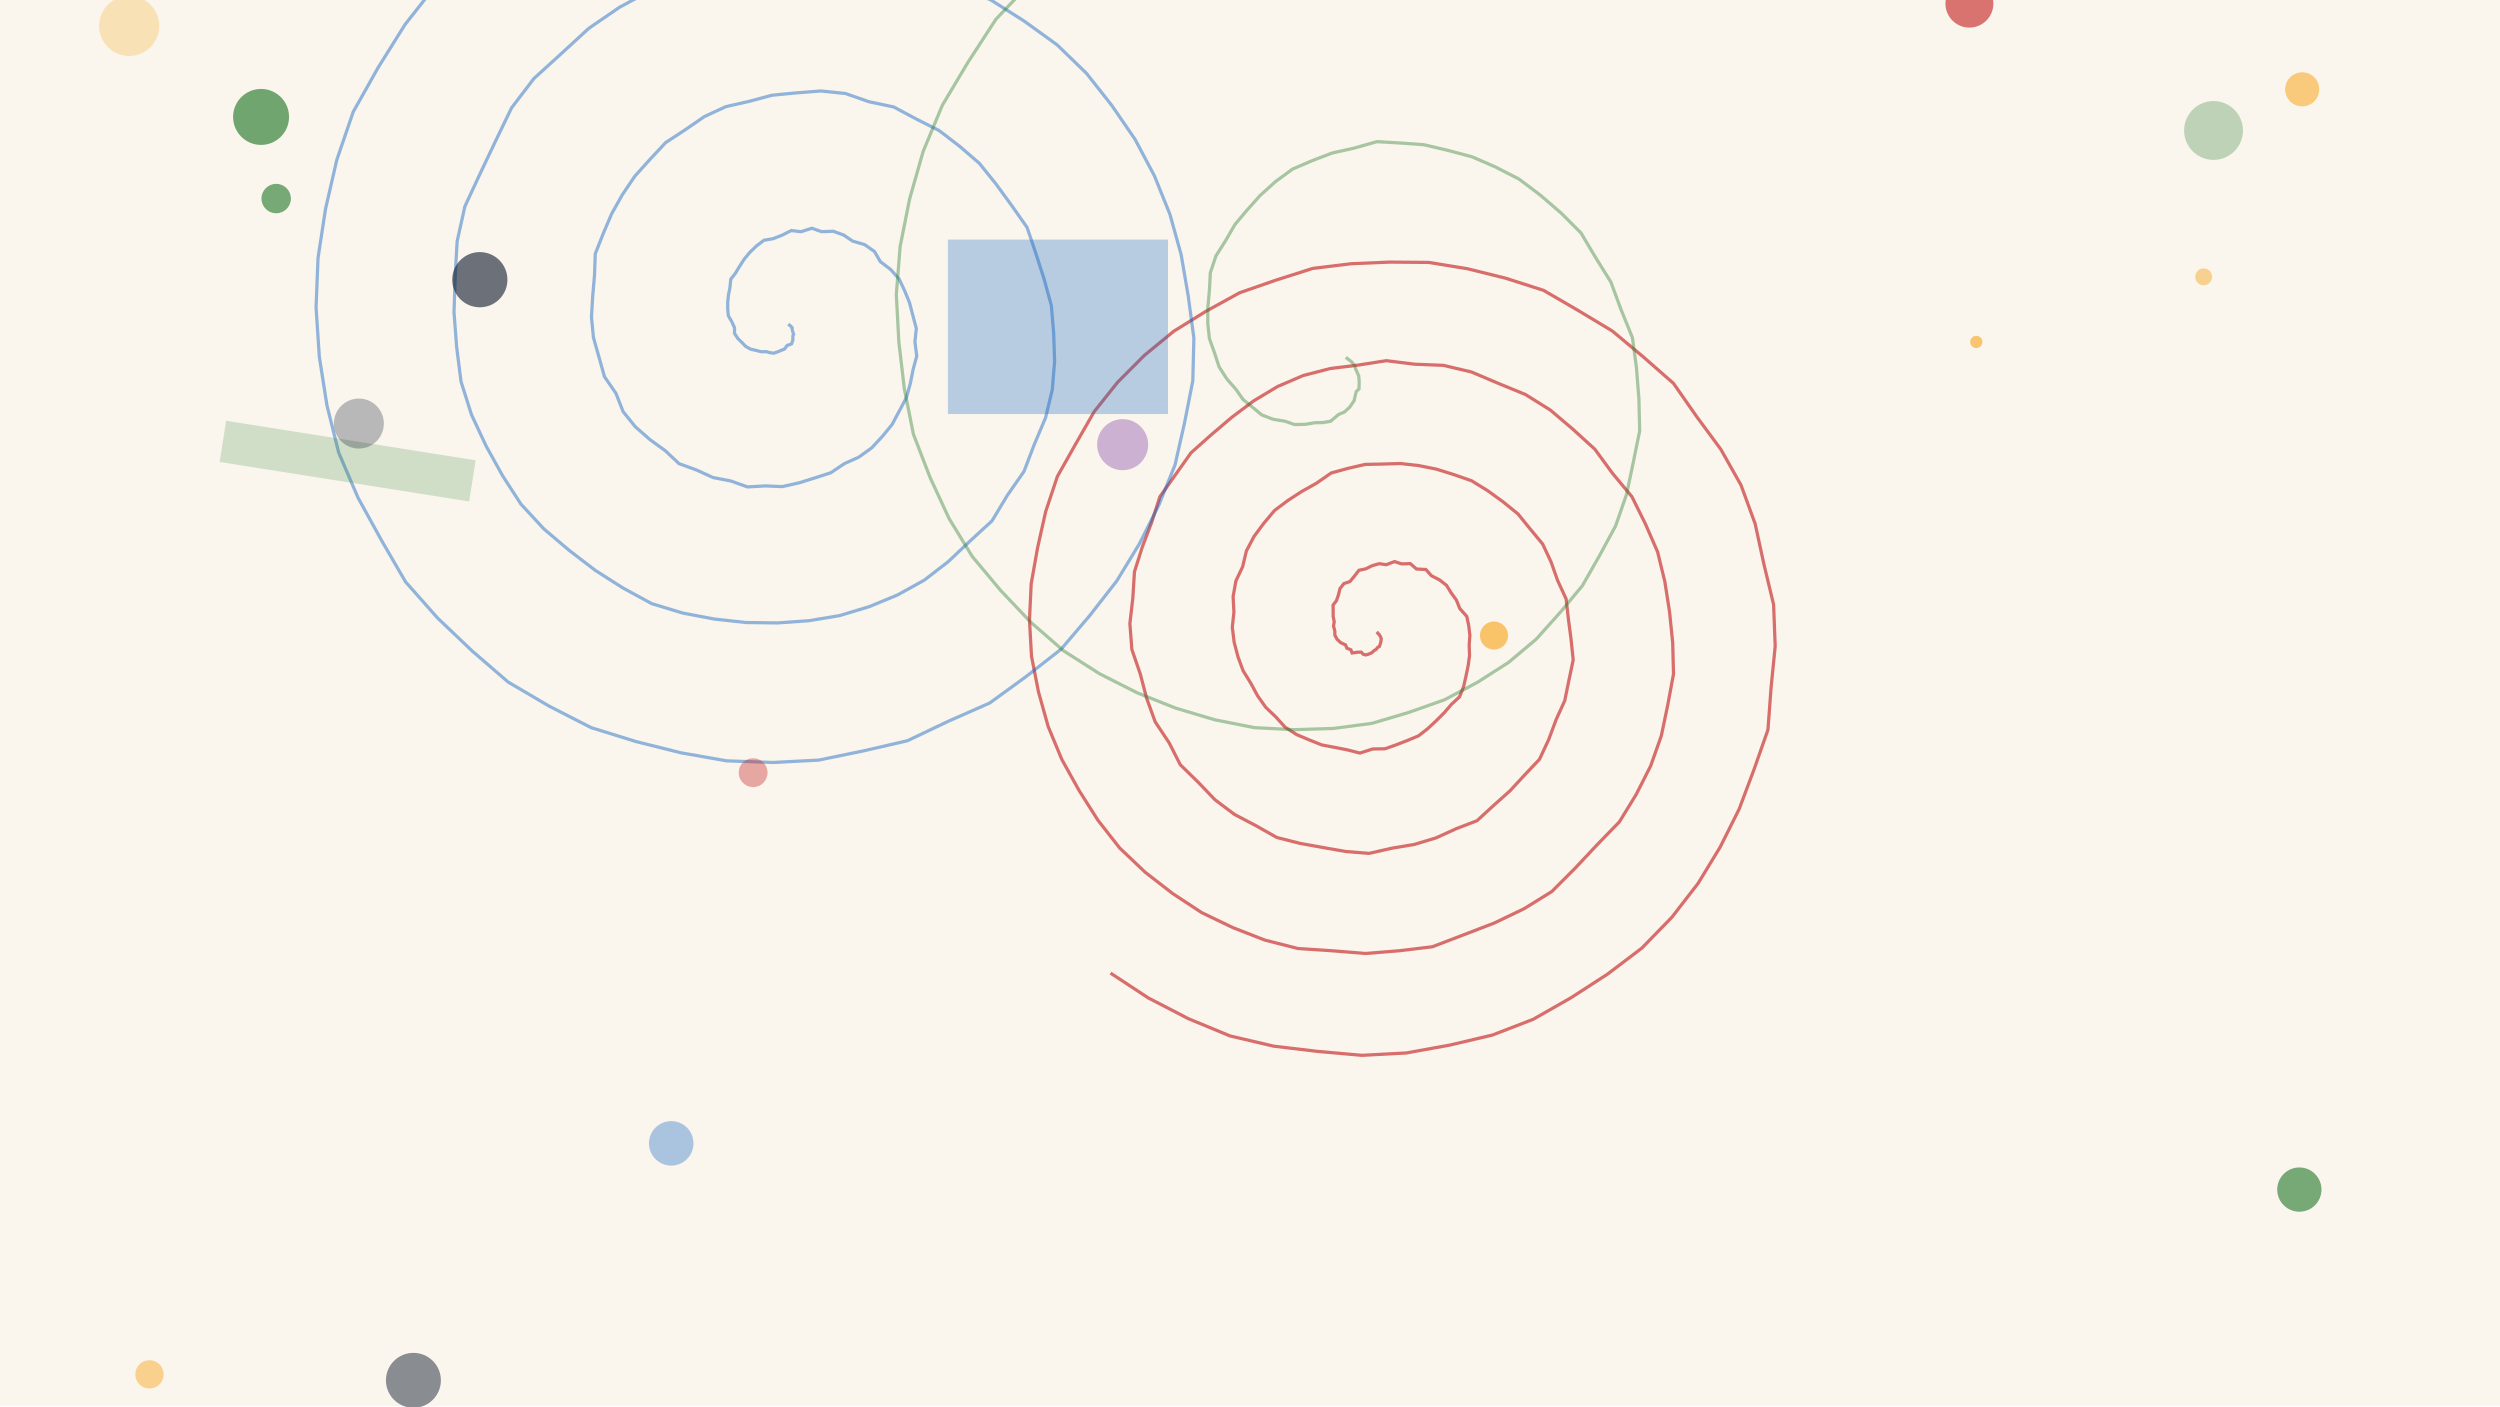
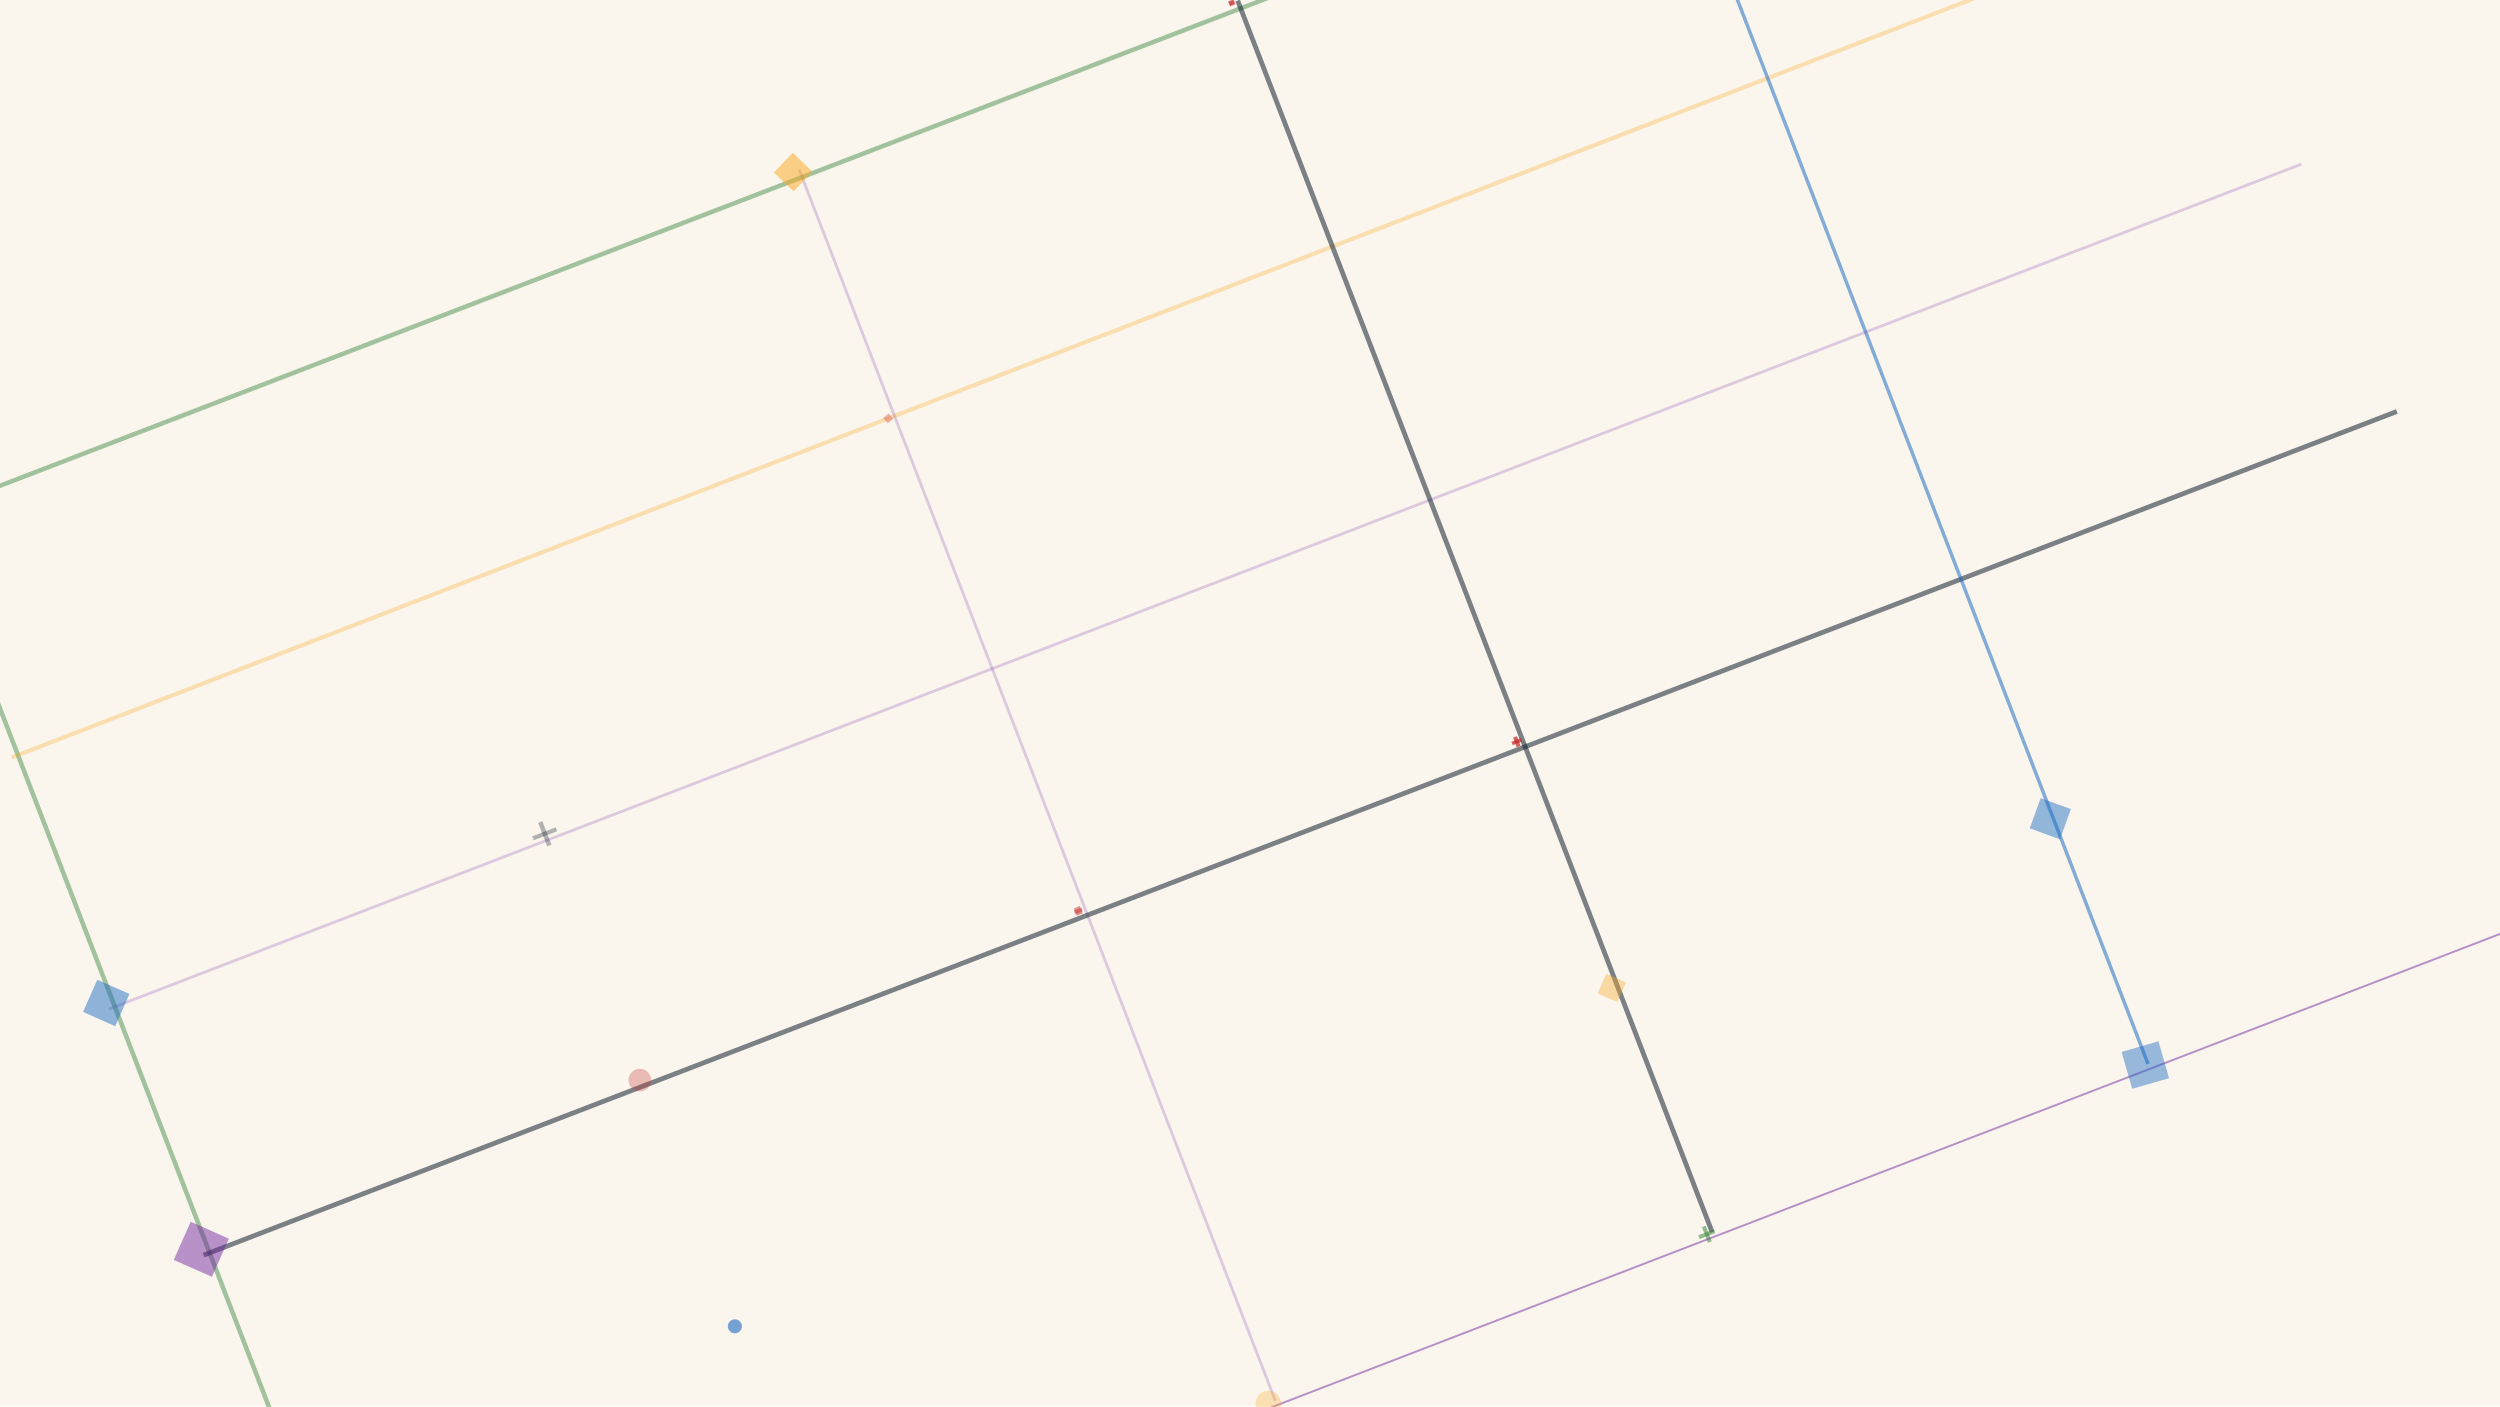
<svg xmlns="http://www.w3.org/2000/svg" viewBox="0 0 1920 1080" width="1920" height="1080">
  <rect width="1920" height="1080" fill="#FAF6EE" />
-   <g transform="rotate(32 960 540)">
-     <polyline points="1014.9,442.3 1013.6,442.2 1016.0,442.7 1017.9,443.6 1019.3,444.7 1019.8,445.8 1020.4,447.1 1020.8,448.6 1021.2,450.5 1020.5,451.6 1020.3,453.6 1019.5,455.1 1018.8,457.6 1017.5,459.6 1015.8,461.5 1013.8,462.1 1011.7,461.5 1009.4,463.0 1006.1,465.8 1004.0,464.2 1000.7,464.8 998.5,463.2 994.4,463.7 990.8,463.0 987.6,461.2 985.8,458.4 983.1,455.9 981.7,452.7 978.9,449.7 976.7,446.2 974.2,442.3 974.6,438.1 973.6,433.7 972.0,428.7 972.5,423.9 975.6,420.2 976.3,415.0 976.9,409.1 980.7,405.5 983.6,400.8 987.4,396.6 992.4,394.4 996.5,389.0 1002.1,387.6 1007.6,383.9 1013.8,384.9 1020.2,381.4 1026.3,383.2 1033.2,382.6 1040.0,383.3 1046.1,386.3 1052.5,388.9 1058.1,393.0 1065.9,395.3 1071.0,400.6 1075.7,406.5 1079.2,413.1 1083.6,419.6 1086.8,426.7 1089.6,434.3 1092.4,442.3 1093.9,450.7 1091.7,458.8 1090.4,467.2 1088.5,475.5 1086.2,484.1 1083.1,492.7 1077.9,500.0 1072.4,507.4 1066.5,514.8 1058.6,519.9 1051.9,527.8 1042.5,530.8 1033.3,534.3 1023.8,538.0 1013.8,539.8 1003.3,541.5 992.7,541.4 982.5,538.5 971.9,536.3 961.9,532.1 952.4,526.7 942.3,521.7 933.3,514.7 924.9,506.8 917.6,497.8 912.5,487.3 905.6,477.4 901.1,466.2 899.7,454.2 895.7,442.3 894.8,429.8 895.8,417.2 897.6,404.5 902.2,392.6 907.6,381.0 913.8,369.7 919.2,357.1 928.2,347.3 937.8,337.7 949.1,330.3 960.5,322.7 973.0,316.7 986.0,311.8 999.7,308.2 1013.8,305.0 1028.2,304.9 1042.8,305.9 1057.5,307.7 1071.5,312.5 1085.9,317.3 1098.6,325.5 1110.4,334.9 1123.5,343.5 1133.1,355.6 1143.0,367.6 1152.9,380.3 1158.4,395.3 1164.0,410.3 1166.1,426.2 1169.4,442.3 1171.4,458.8 1168.1,475.1 1165.0,491.4 1160.3,507.5 1155.7,524.2 1145.4,537.9 1135.9,552.2 1124.5,565.2 1111.5,576.7 1098.7,589.4 1082.9,597.6 1066.4,604.3 1049.6,611.0 1032.1,616.6 1013.8,617.4 995.2,618.8 976.6,617.2 958.4,612.6 939.7,608.5 923.4,598.7 905.9,590.8 890.7,578.9 876.7,565.7 861.2,553.1 849.4,537.1 840.9,519.2 831.3,501.5 826.3,482.1 822.4,462.4 817.3,442.3 818.5,421.7 819.7,401.0 825.5,381.1 831.8,361.3 839.4,341.6 849.1,322.6 861.3,305.0 876.1,289.4 892.9,275.8 909.4,261.5 929.2,252.3 948.5,241.3 969.5,234.2 991.5,230.7 1013.8,226.9 1036.4,226.9 1058.8,230.2 1081.3,234.3 1102.6,242.8 1124.7,250.1 1144.5,262.3 1163.9,275.6 1180.7,292.0 1196.1,309.8 1210.7,328.6 1224.0,348.7 1232.8,371.1 1241.2,393.9 1246.5,417.8 1248.7,442.3 1248.9,467.0 1243.7,491.1 1238.9,515.4 1233.2,540.0 1222.1,562.5 1208.6,583.8 1193.4,604.0 1177.9,624.5 1157.9,640.6 1137.2,656.0 1114.2,667.9 1091.1,680.3 1066.1,688.3 1040.1,693.2 1013.8,696.1 987.1,695.5 960.5,692.8 934.1,687.4 908.7,678.2 884.3,666.5 860.4,653.3 838.1,637.4 817.7,618.8 798.7,598.5 782.6,575.7 768.9,551.3 758.4,525.2 749.0,498.5 742.3,470.8 741.0,442.3 739.9,413.5 743.2,384.8 749.7,356.4 759.0,328.8 771.9,302.6 786.2,277.0 804.7,254.0 823.9,231.4 847.0,212.7 871.5,195.9 897.1,180.2 924.8,168.6 953.6,159.2 983.2,151.7 1013.8,150.7 1044.5,150.2 1075.0,154.4 1105.7,159.4 1134.3,171.6 1163.4,183.1 1191.1,198.2 1216.0,217.6 1238.1,240.3 1260.9,262.7 1278.9,289.2 1293.1,317.9 1308.2,346.6 1315.3,378.2 1321.7,409.9 1324.8,442.3 1325.2,475.0 1321.9,507.8 1314.9,540.1 1303.1,571.1 1289.0,601.2 1273.1,630.7 1252.9,657.6 1229.2,681.5 1204.1,704.3 1176.3,723.8 1146.0,739.2 1115.0,753.8 1082.4,764.9 1048.3,770.6 1013.8,773.4 979.0,772.6" fill="none" stroke="#C62828" stroke-width="2.5" opacity="0.66" />
-     <polyline points="505.0,481.1 507.7,481.4 509.2,482.0 509.3,482.5 510.4,483.6 512.7,485.6 512.8,486.8 514.6,489.8 515.2,492.6 514.2,494.0 513.0,495.3 512.7,498.9 511.2,500.9 509.5,503.3 507.4,505.9 504.8,507.1 502.0,507.9 498.6,510.1 495.0,511.2 490.7,512.7 486.4,512.9 482.4,511.9 477.9,510.9 473.8,509.0 471.5,505.3 467.4,502.6 462.5,499.9 459.4,495.8 456.6,491.3 454.2,486.4 452.2,481.1 449.3,475.2 449.9,469.4 449.8,463.2 449.9,456.6 450.8,449.9 452.5,443.1 455.1,436.3 460.3,431.7 464.7,425.8 468.9,418.9 475.7,415.7 481.4,409.0 489.1,407.3 496.5,402.3 504.8,400.5 513.2,400.8 522.4,398.2 531.6,398.7 539.6,402.9 549.4,403.8 558.9,406.6 567.1,411.9 575.2,417.7 582.5,424.6 590.2,431.8 594.7,441.0 601.7,449.6 604.8,459.8 608.7,470.1 611.9,481.1 612.7,492.4 613.5,504.2 612.0,515.9 609.7,527.8 605.1,539.0 598.4,549.0 593.2,560.6 585.1,570.2 576.7,580.0 567.3,589.3 555.9,595.8 544.7,603.7 531.5,606.6 518.5,611.6 504.8,613.4 490.6,616.4 476.6,613.6 462.1,612.6 447.3,610.2 433.1,605.3 421.0,596.3 406.7,590.1 395.3,579.7 383.6,569.1 374.0,556.6 366.4,542.7 359.1,528.4 350.7,513.8 347.7,497.6 345.1,481.1 344.3,464.2 344.9,447.1 347.9,430.1 351.3,412.7 358.7,396.7 365.9,380.1 375.8,364.9 388.7,352.1 401.3,338.6 416.0,327.3 431.3,316.0 448.4,307.6 467.0,303.4 485.4,296.7 504.8,295.4 524.5,293.6 544.2,295.5 564.1,298.6 583.1,305.2 602.0,312.8 621.2,320.9 637.2,334.0 653.2,347.5 668.8,361.9 681.6,379.0 693.7,397.0 703.7,416.4 710.7,437.3 714.2,459.1 718.5,481.1 717.4,503.4 717.8,526.3 711.7,548.3 705.9,570.6 697.8,592.5 686.4,613.0 672.7,632.2 657.0,650.1 639.1,665.9 619.7,680.0 599.0,692.6 577.0,703.2 553.9,712.2 529.8,718.7 504.8,720.2 479.7,720.0 454.5,717.6 429.1,713.9 404.2,707.1 380.7,696.1 357.8,683.4 335.6,669.0 315.3,651.7 298.4,631.0 282.5,609.4 269.0,586.1 255.7,562.0 246.5,536.0 243.1,508.6 239.9,481.1 236.8,452.9 239.4,424.7 247.1,397.3 254.7,369.7 266.2,343.3 280.6,318.1 298.1,294.9 317.3,272.8 339.1,253.0 362.4,234.5 388.1,218.9 415.6,206.7 444.8,199.0 474.5,192.6 504.8,187.5 535.6,187.7 566.7,189.8 597.3,196.4 626.8,207.0 655.7,219.6 683.2,235.5 709.0,254.3 732.6,275.9 754.1,300.0 774.9,325.1 791.6,353.4 803.3,384.1 814.2,415.3 820.0,447.9 823.1,481.1 823.5,514.6 820.0,548.1 815.0,581.8 803.3,614.0 790.4,645.9 771.0,674.4 752.2,703.9 727.6,728.5 702.2,752.7 673.3,772.9 642.6,790.6 609.7,803.9 575.8,814.9 540.9,824.1 504.8,827.2 468.3,828.2 432.2,822.6 396.2,815.2 360.7,804.7 328.0,787.4 295.4,769.2 264.6,747.8 237.6,721.7 212.9,693.2 190.7,662.4 171.8,629.3 156.7,594.2 144.1,557.7 135.3,519.9 133.5,481.1 133.5,442.0 137.7,403.0 145.8,364.4 156.7,326.1 173.7,289.9 195.1,256.0 217.5,222.4 244.9,192.4" fill="none" stroke="#1565C0" stroke-width="2.5" opacity="0.46" />
-     <polyline points="881.7,275.8 887.4,276.4 890.8,277.6 892.6,279.2 897.6,282.6 900.3,286.2 903.1,291.0 902.4,293.9 904.7,300.7 904.5,306.5 903.1,311.8 900.2,316.0 897.8,323.6 893.3,327.6 888.1,331.0 882.3,336.1 875.5,340.5 868.2,342.1 859.6,345.7 850.4,347.5 841.6,346.3 832.0,345.1 823.3,341.4 813.0,338.3 802.9,333.5 794.6,326.5 785.2,319.1 777.9,309.8 771.5,299.4 765.8,288.1 759.0,275.8 755.8,262.5 755.9,249.0 755.4,234.6 757.4,220.2 760.0,205.2 764.3,190.1 770.3,175.0 779.5,161.7 789.6,148.3 801.8,136.3 814.1,122.7 829.8,114.1 846.1,105.5 863.8,99.5 882.3,93.8 901.7,90.9 922.0,89.2 942.4,91.0 963.2,94.2 984.3,99.1 1003.5,109.0 1023.7,118.9 1041.4,132.6 1060.4,146.4 1075.3,164.4 1089.5,183.6 1103.0,204.1 1111.6,227.1 1120.3,250.8 1126.0,275.8 1127.6,301.6 1128.7,328.2 1125.1,354.7 1120.4,381.8 1111.8,408.3 1099.7,433.8 1085.3,458.7 1067.3,481.3 1047.7,503.5 1024.7,522.5 999.6,539.3 972.8,554.2 943.8,565.2 913.6,573.5 882.3,579.2 850.1,582.1 817.3,581.8 784.6,576.6 752.1,568.2 719.6,557.6 688.8,542.2 659.6,523.1 631.3,501.8 606.9,475.9 584.4,447.8 563.4,417.9 546.3,385.0 533.1,350.1 522.6,313.7 516.3,275.8 515.5,237.3 516.2,198.0 524.0,159.4 533.6,120.6 548.8,83.3 566.6,46.5 588.4,11.3 615.9,-20.1 646.0,-49.4 678.9,-76.4 714.9,-100.0" fill="none" stroke="#2E7D32" stroke-width="2.5" opacity="0.41" />
+   <g transform="rotate(-21.1 960 540)">
+     <line x1="57.617" y1="38.6" x2="1862.383" y2="40.3" stroke="#2E7D32" stroke-width="3.5" opacity="0.43" />
+     <line x1="63.0" y1="33.163" x2="62.3" y2="1046.837" stroke="#2E7D32" stroke-width="3.5" opacity="0.43" />
+     <line x1="57.617" y1="236.6" x2="1862.383" y2="235.0" stroke="#F9A825" stroke-width="3.2" opacity="0.31" />
+     <line x1="57.617" y1="443.7" x2="1862.383" y2="444.5" stroke="#6A1B9A" stroke-width="2.2" opacity="0.21" />
+     <line x1="784.5" y1="33.163" x2="785.3" y2="1046.837" stroke="#6A1B9A" stroke-width="2.2" opacity="0.21" />
+     <line x1="57.617" y1="646.2" x2="1862.383" y2="648.1" stroke="#0A1628" stroke-width="3.7" opacity="0.53" />
+     <line x1="1145.4" y1="33.163" x2="1144.9" y2="1046.837" stroke="#0A1628" stroke-width="3.7" opacity="0.53" />
+     <line x1="1503.7" y1="33.163" x2="1503.7" y2="1046.837" stroke="#1565C0" stroke-width="2.7" opacity="0.52" />
+     <line x1="57.617" y1="1050.1" x2="1862.383" y2="1051.0" stroke="#6A1B9A" stroke-width="1.5" opacity="0.47" />
+     <polygon points="57.6,419.5 76.7,438.6 57.6,457.8 38.5,438.6" fill="#1565C0" opacity="0.47" />
+     <polygon points="57.6,618.7 80.3,641.4 57.6,664.1 34.9,641.4" fill="#6A1B9A" opacity="0.46" />
+     <line x1="53.8" y1="1046.8" x2="61.4" y2="1046.8" stroke="#6A1B9A" stroke-width="2.8" opacity="0.37" />
+     <line x1="57.6" y1="1043.1" x2="57.6" y2="1050.6" stroke="#6A1B9A" stroke-width="3.4" opacity="0.37" />
+     <line x1="408.9" y1="438.6" x2="428.2" y2="438.6" stroke="#0A1628" stroke-width="3.2" opacity="0.31" />
+     <line x1="418.6" y1="429.0" x2="418.6" y2="448.3" stroke="#0A1628" stroke-width="3.5" opacity="0.31" />
+     <circle cx="418.6" cy="641.4" r="8.7" fill="#C62828" opacity="0.29" />
+     <circle cx="418.6" cy="844.1" r="5.4" fill="#1565C0" opacity="0.58" />
+     <rect x="769.0" y="22.7" width="21.0" height="21.0" fill="#F9A825" opacity="0.52" transform="rotate(65 779.5 33.2)" />
+     <rect x="776.8" y="233.2" width="5.5" height="5.5" fill="#C62828" opacity="0.32" transform="rotate(72 779.5 235.9)" />
+     <line x1="776.5" y1="641.4" x2="782.6" y2="641.4" stroke="#C62828" stroke-width="3.2" opacity="0.47" />
+     <line x1="779.5" y1="638.3" x2="779.5" y2="644.4" stroke="#C62828" stroke-width="5.0" opacity="0.47" />
+     <circle cx="779.5" cy="1046.8" r="9.8" fill="#F9A825" opacity="0.30" />
+     <line x1="1138.4" y1="33.2" x2="1142.6" y2="33.2" stroke="#C62828" stroke-width="3.1" opacity="0.53" />
+     <line x1="1140.5" y1="31.1" x2="1140.5" y2="35.3" stroke="#C62828" stroke-width="4.3" opacity="0.53" />
+     <line x1="1136.6" y1="641.4" x2="1144.4" y2="641.4" stroke="#C62828" stroke-width="2.7" opacity="0.73" />
+     <line x1="1140.5" y1="637.5" x2="1140.5" y2="645.3" stroke="#C62828" stroke-width="3.2" opacity="0.73" />
+     <polygon points="1140.5,832.4 1152.2,844.1 1140.5,855.8 1128.8,844.1" fill="#F9A825" opacity="0.38" />
+     <line x1="1134.0" y1="1046.8" x2="1146.9" y2="1046.8" stroke="#2E7D32" stroke-width="3.1" opacity="0.50" />
+     <line x1="1140.5" y1="1040.4" x2="1140.5" y2="1053.3" stroke="#2E7D32" stroke-width="3.1" opacity="0.50" />
+     <rect x="1489.1" y="831.7" width="24.7" height="24.7" fill="#1565C0" opacity="0.45" transform="rotate(41 1501.4 844.1)" />
+     <rect x="1486.7" y="1032.1" width="29.5" height="29.5" fill="#1565C0" opacity="0.43" transform="rotate(5 1501.4 1046.8)" />
+     <polygon points="1862.4,20.1 1875.5,33.2 1862.4,46.3 1849.3,33.2" fill="#0A1628" opacity="0.59" />
+     <rect x="1858.3" y="231.8" width="8.1" height="8.1" fill="#C62828" opacity="0.38" transform="rotate(33 1862.4 235.9)" />
+     <polygon points="1862.4,1035.0 1874.2,1046.8 1862.4,1058.7 1850.5,1046.8" fill="#C62828" opacity="0.68" />
  </g>
-   <rect x="728" y="184" width="169" height="134" fill="#1565C0" opacity="0.29" transform="rotate(0 812 251)" />
-   <rect x="170" y="338" width="194" height="32" fill="#2E7D32" opacity="0.21" transform="rotate(9 266 354)" />
-   <circle cx="1512.5" cy="2.8" r="18.4" fill="#C62828" opacity="0.64" />
-   <circle cx="1692.4" cy="212.6" r="6.5" fill="#F9A825" opacity="0.47" />
-   <circle cx="515.5" cy="878.1" r="17.1" fill="#1565C0" opacity="0.35" />
-   <circle cx="212.1" cy="152.5" r="11.3" fill="#2E7D32" opacity="0.64" />
-   <circle cx="99.2" cy="19.9" r="23.1" fill="#F9A825" opacity="0.28" />
-   <circle cx="1765.9" cy="913.6" r="17.0" fill="#2E7D32" opacity="0.64" />
-   <circle cx="1147.4" cy="488.1" r="10.8" fill="#F9A825" opacity="0.66" />
-   <circle cx="200.5" cy="89.8" r="21.5" fill="#2E7D32" opacity="0.67" />
-   <circle cx="275.6" cy="325.3" r="19.2" fill="#0A1628" opacity="0.28" />
-   <circle cx="1768.1" cy="68.6" r="13.1" fill="#F9A825" opacity="0.57" />
-   <circle cx="578.4" cy="593.4" r="11.1" fill="#C62828" opacity="0.38" />
-   <circle cx="368.5" cy="214.8" r="21.2" fill="#0A1628" opacity="0.59" />
-   <circle cx="317.5" cy="1060.1" r="21.1" fill="#0A1628" opacity="0.47" />
-   <circle cx="1517.8" cy="262.6" r="4.7" fill="#F9A825" opacity="0.64" />
-   <circle cx="1700.0" cy="100.2" r="22.6" fill="#2E7D32" opacity="0.30" />
-   <circle cx="862.2" cy="341.5" r="19.6" fill="#6A1B9A" opacity="0.32" />
-   <circle cx="114.8" cy="1055.5" r="10.9" fill="#F9A825" opacity="0.48" />
</svg>
